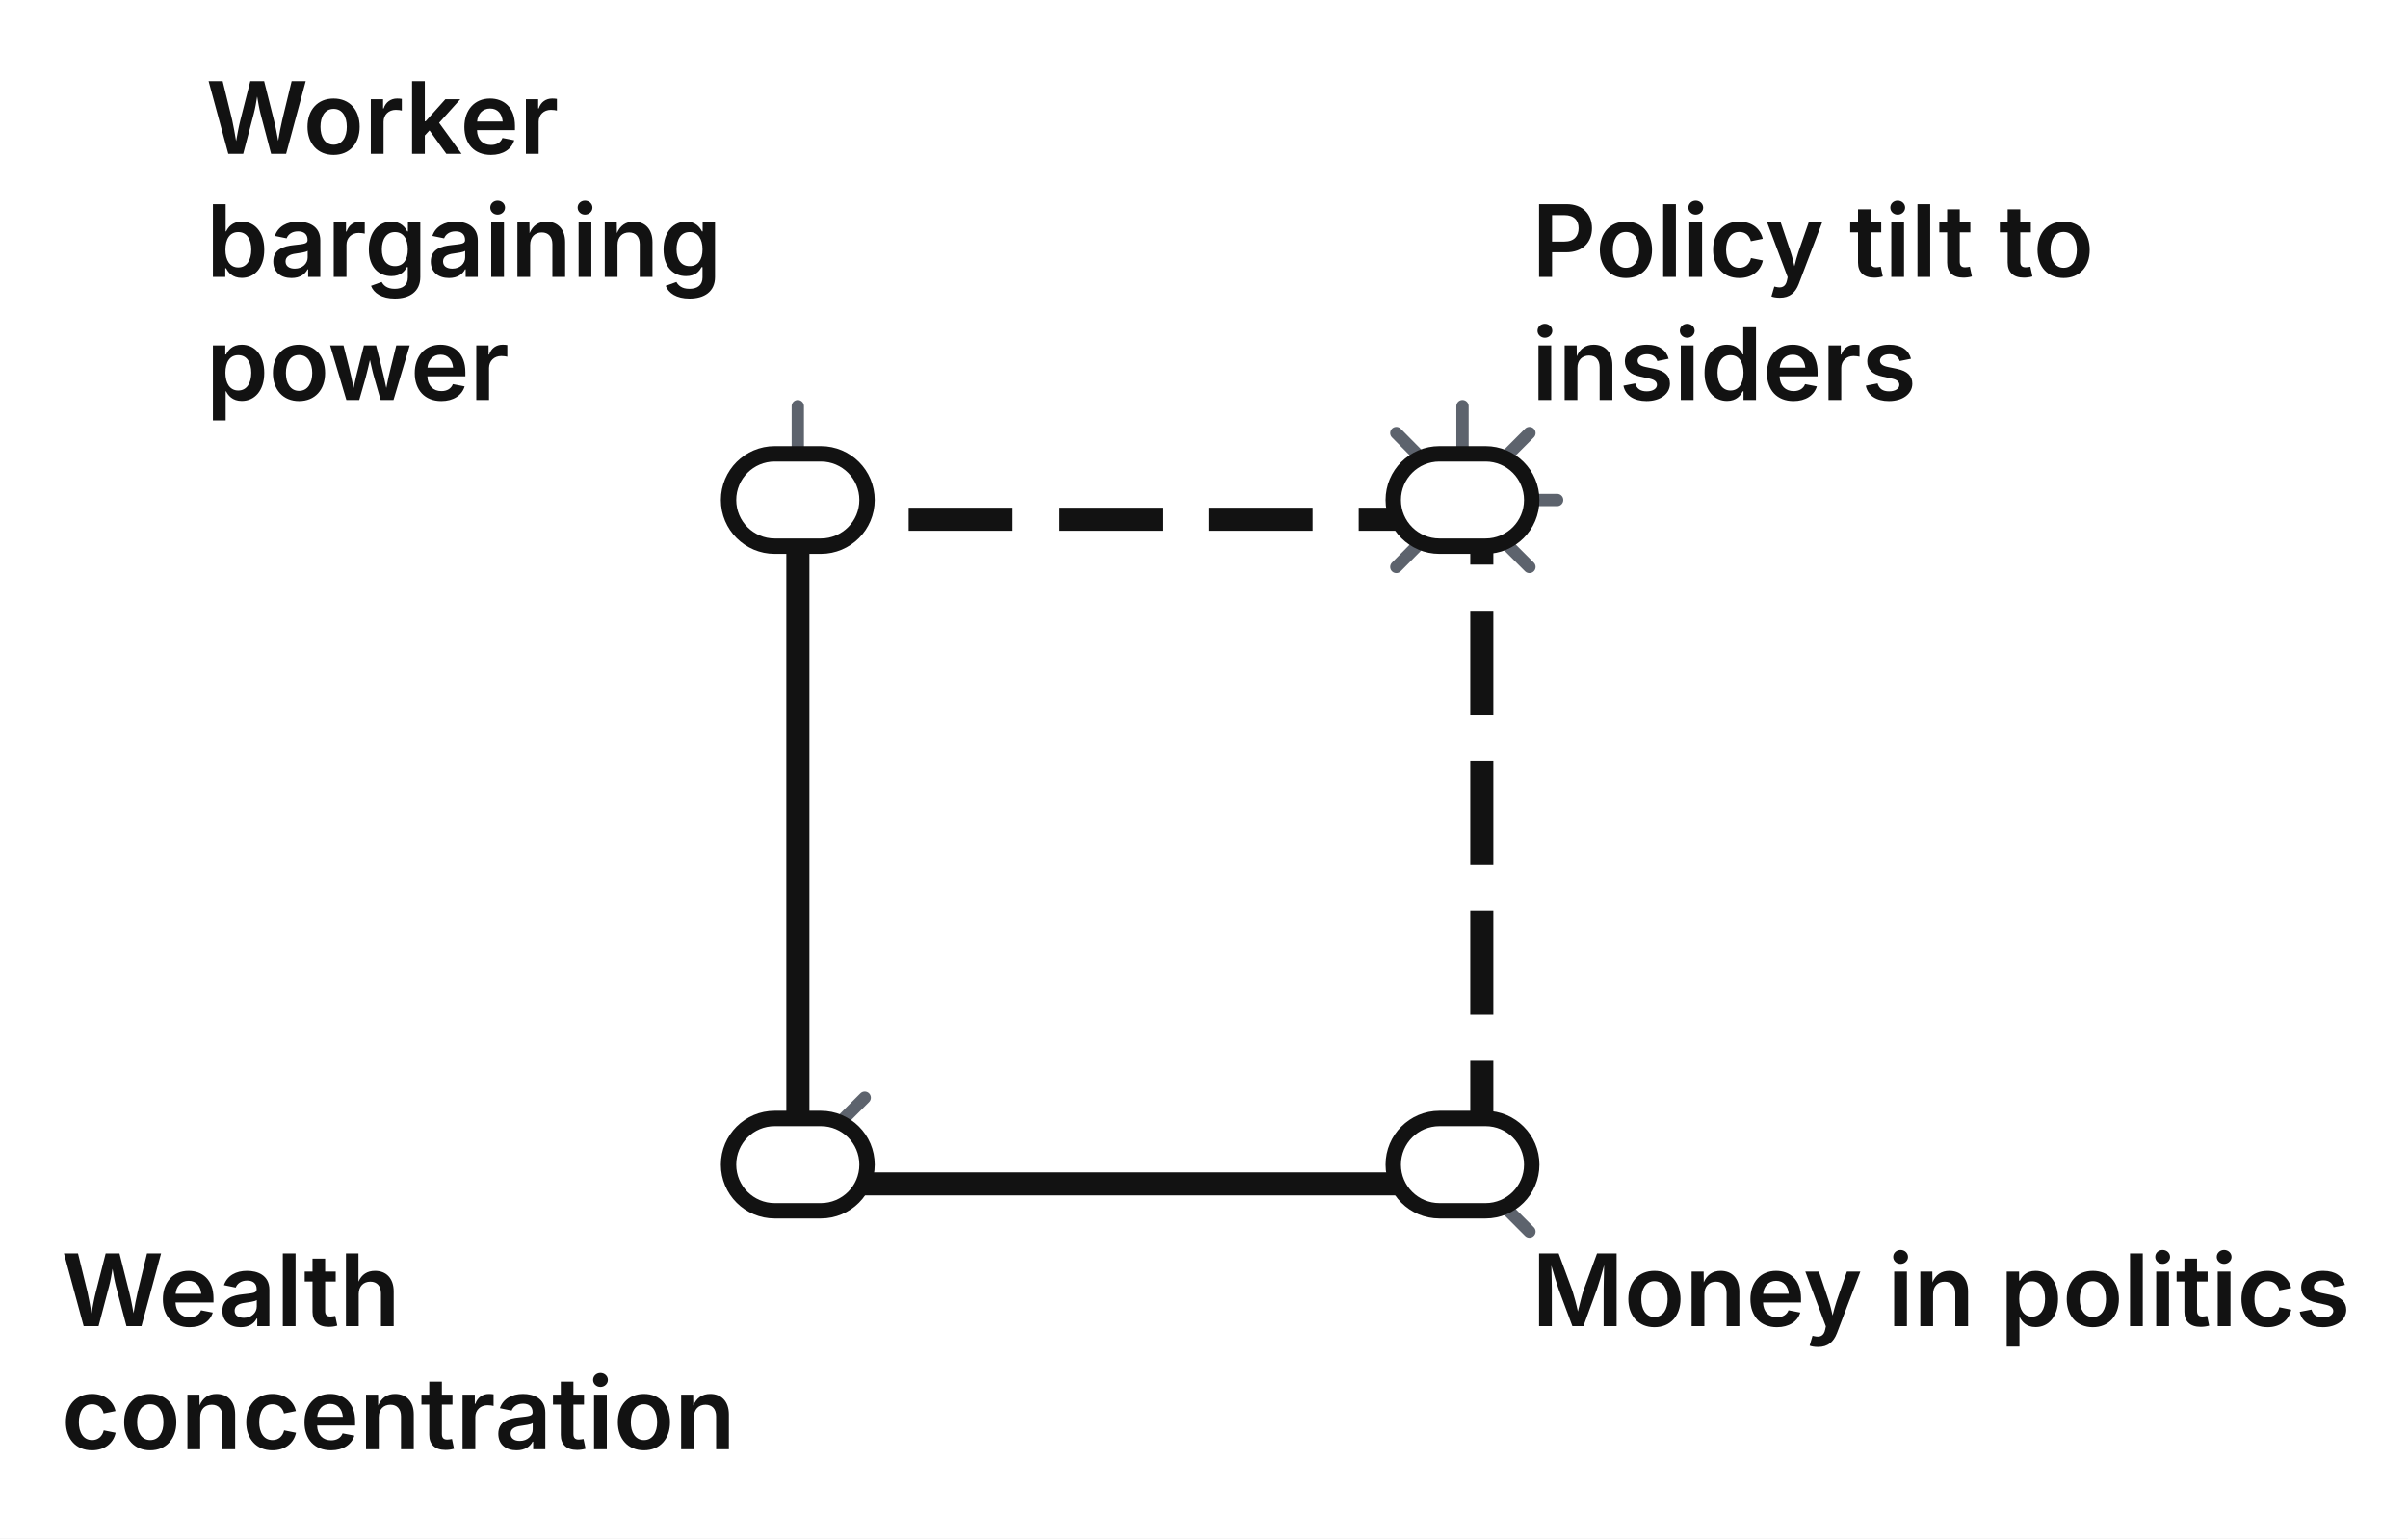
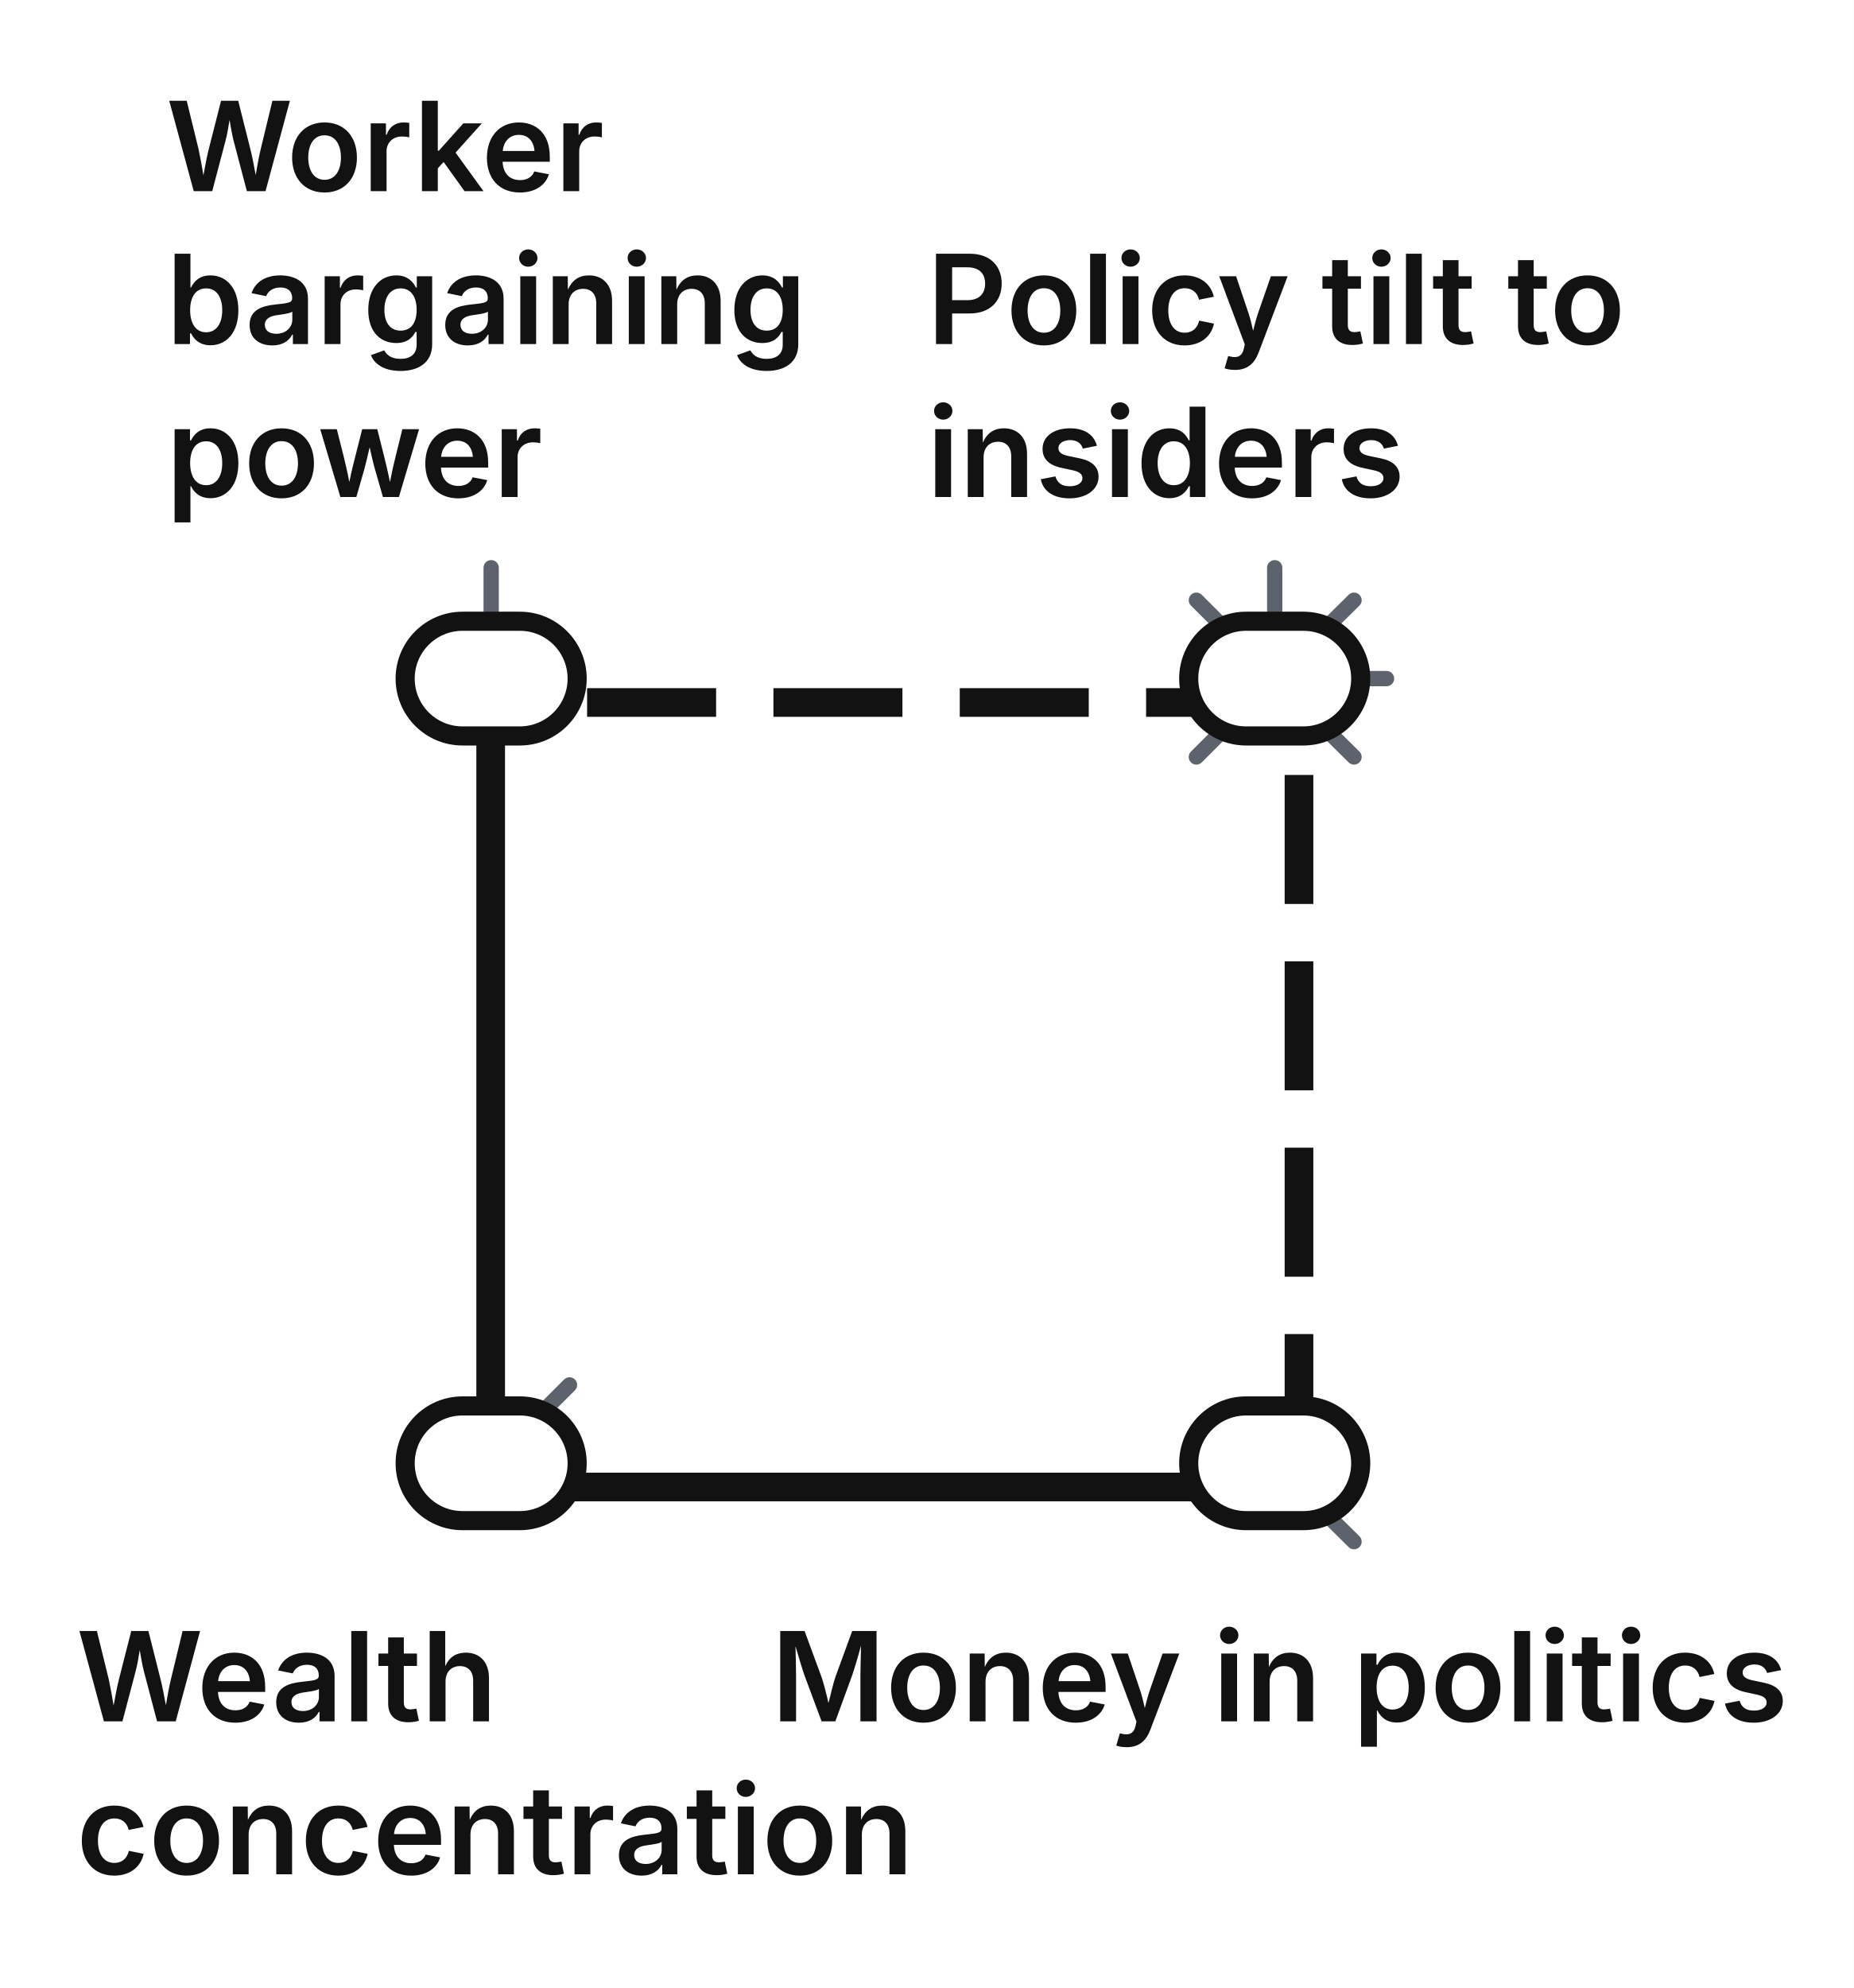
- <svg xmlns="http://www.w3.org/2000/svg" width="313" height="200" viewBox="0 0 313 200" role="img" aria-label="Loop R6 miniature: Weak bargaining power and concentrated wealth reinforce each other" data-view="c-mini" data-loop="R6" data-scale="0.4">
+ <svg xmlns="http://www.w3.org/2000/svg" width="194" height="208" viewBox="0 0 194 208" role="img" aria-label="Loop R6 miniature: Weak bargaining power and concentrated wealth reinforce each other" data-view="c-mini" data-loop="R6" data-scale="0.38">
  <style>.t{font-family:Inter, 'Helvetica Neue', Arial, sans-serif}.d{font-family:'Inter Tight', Inter, 'Helvetica Neue', Arial, sans-serif;font-weight:800;letter-spacing:-0.01em}.q{font-family:Lora, Georgia, serif;font-style:italic}.b{font-weight:700}.s{font-weight:600}</style>
-   <rect x="0" y="0" width="313" height="200" fill="#FFFFFF" />
-   <path d="M103.7 65.0 L103.7 52.8" stroke="#5D636D" stroke-width="1.6" stroke-linecap="round" fill="none" data-ghost="L32" data-at="A2" />
-   <path d="M103.7 151.4 L112.4 142.7" stroke="#5D636D" stroke-width="1.6" stroke-linecap="round" fill="none" data-ghost="L03" data-at="A1" />
-   <path d="M190.1 151.4 L198.8 160.1" stroke="#5D636D" stroke-width="1.6" stroke-linecap="round" fill="none" data-ghost="L04 L05" data-at="B1" />
-   <path d="M190.1 65.0 L181.5 73.7" stroke="#5D636D" stroke-width="1.6" stroke-linecap="round" fill="none" data-ghost="L03" data-at="E1" />
-   <path d="M190.1 65.0 L198.8 56.3" stroke="#5D636D" stroke-width="1.6" stroke-linecap="round" fill="none" data-ghost="L18 L19" data-at="E1" />
-   <path d="M190.1 65.0 L190.1 52.8" stroke="#5D636D" stroke-width="1.6" stroke-linecap="round" fill="none" data-ghost="L36 L36" data-at="E1" />
-   <path d="M190.1 65.0 L181.5 56.3" stroke="#5D636D" stroke-width="1.6" stroke-linecap="round" fill="none" data-ghost="L37" data-at="E1" />
-   <path d="M190.1 65.0 L202.4 65.0" stroke="#5D636D" stroke-width="1.6" stroke-linecap="round" fill="none" data-ghost="L16 L17" data-at="E1" />
-   <path d="M190.1 65.0 L198.8 73.7" stroke="#5D636D" stroke-width="1.6" stroke-linecap="round" fill="none" data-ghost="L49 L48" data-at="E1" />
+   <rect x="0" y="0" width="194" height="208" fill="#FFFFFF" />
+   <path d="M51.4 71.0 L51.4 59.4" stroke="#5D636D" stroke-width="1.6" stroke-linecap="round" fill="none" data-ghost="L32" data-at="A2" />
+   <path d="M51.4 153.1 L59.6 144.9" stroke="#5D636D" stroke-width="1.6" stroke-linecap="round" fill="none" data-ghost="L03" data-at="A1" />
+   <path d="M133.4 153.1 L141.7 161.3" stroke="#5D636D" stroke-width="1.6" stroke-linecap="round" fill="none" data-ghost="L04 L05" data-at="B1" />
+   <path d="M133.4 71.0 L125.2 79.2" stroke="#5D636D" stroke-width="1.6" stroke-linecap="round" fill="none" data-ghost="L03" data-at="E1" />
+   <path d="M133.4 71.0 L141.7 62.8" stroke="#5D636D" stroke-width="1.6" stroke-linecap="round" fill="none" data-ghost="L18 L19" data-at="E1" />
+   <path d="M133.4 71.0 L133.4 59.4" stroke="#5D636D" stroke-width="1.6" stroke-linecap="round" fill="none" data-ghost="L36 L36" data-at="E1" />
+   <path d="M133.4 71.0 L125.2 62.8" stroke="#5D636D" stroke-width="1.6" stroke-linecap="round" fill="none" data-ghost="L37" data-at="E1" />
+   <path d="M133.4 71.0 L145.1 71.0" stroke="#5D636D" stroke-width="1.6" stroke-linecap="round" fill="none" data-ghost="L16 L17" data-at="E1" />
+   <path d="M133.4 71.0 L141.7 79.2" stroke="#5D636D" stroke-width="1.6" stroke-linecap="round" fill="none" data-ghost="L49 L48" data-at="E1" />
  <g class="step" data-loop="R6" data-link="L30" data-from="A2" data-to="A1" data-sign="-" data-grade="well-supported" data-delay="L" data-type="causal">
-     <path d="M103.71 65.00 L103.71 151.40" fill="none" stroke="#121212" stroke-width="3.0" data-texture="solid" data-weight="3.0" />
+     <path d="M51.35 71.00 L51.35 153.08" fill="none" stroke="#121212" stroke-width="3.0" data-texture="solid" data-weight="3.0" />
  </g>
  <g class="step" data-loop="R6" data-link="L01" data-from="A1" data-to="B1" data-sign="+" data-grade="well-supported" data-delay="S" data-type="money">
-     <path d="M103.71 153.90 L190.11 153.90" fill="none" stroke="#121212" stroke-width="3.0" data-texture="solid" data-weight="3.0" />
+     <path d="M51.35 155.58 L133.44 155.58" fill="none" stroke="#121212" stroke-width="3.0" data-texture="solid" data-weight="3.0" />
  </g>
  <g class="step" data-loop="R6" data-link="L02" data-from="B1" data-to="E1" data-sign="+" data-grade="plausible" data-delay="M" data-type="money">
-     <path d="M192.61 151.40 L192.61 65.00" fill="none" stroke="#121212" stroke-width="3.0" stroke-dasharray="13.5 6" data-texture="9 4" data-weight="3.0" />
+     <path d="M135.94 153.08 L135.94 71.00" fill="none" stroke="#121212" stroke-width="3.0" stroke-dasharray="13.5 6" data-texture="9 4" data-weight="3.0" />
  </g>
  <g class="step" data-loop="R6" data-link="L31" data-from="E1" data-to="A2" data-sign="-" data-grade="plausible" data-delay="L" data-type="causal">
-     <path d="M190.11 67.50 L103.71 67.50" fill="none" stroke="#121212" stroke-width="3.0" stroke-dasharray="13.5 6" data-texture="9 4" data-weight="3.0" />
+     <path d="M133.44 73.50 L51.35 73.50" fill="none" stroke="#121212" stroke-width="3.0" stroke-dasharray="13.5 6" data-texture="9 4" data-weight="3.0" />
  </g>
  <g class="var" data-node="A2" data-label="Worker bargaining power" data-kind="capsule">
-     <rect x="94.7" y="59.0" width="18" height="12" rx="6" fill="#FFFFFF" stroke="#121212" stroke-width="2" />
+     <rect x="42.4" y="65.0" width="18" height="12" rx="6" fill="#FFFFFF" stroke="#121212" stroke-width="2" />
  </g>
  <g class="var" data-node="A1" data-label="Wealth concentration" data-kind="capsule">
-     <rect x="94.7" y="145.4" width="18" height="12" rx="6" fill="#FFFFFF" stroke="#121212" stroke-width="2" />
+     <rect x="42.4" y="147.1" width="18" height="12" rx="6" fill="#FFFFFF" stroke="#121212" stroke-width="2" />
  </g>
  <g class="var" data-node="B1" data-label="Money in politics" data-kind="capsule">
-     <rect x="181.1" y="145.4" width="18" height="12" rx="6" fill="#FFFFFF" stroke="#121212" stroke-width="2" />
+     <rect x="124.4" y="147.1" width="18" height="12" rx="6" fill="#FFFFFF" stroke="#121212" stroke-width="2" />
  </g>
  <g class="var" data-node="E1" data-label="Policy tilt to insiders" data-kind="capsule">
-     <rect x="181.1" y="59.0" width="18" height="12" rx="6" fill="#FFFFFF" stroke="#121212" stroke-width="2" />
+     <rect x="124.4" y="65.0" width="18" height="12" rx="6" fill="#FFFFFF" stroke="#121212" stroke-width="2" />
  </g>
-   <text x="26.8" y="20.0" class="t s" font-size="13" fill="#121212" data-name-for="A2">Worker</text>
-   <text x="26.8" y="36.0" class="t s" font-size="13" fill="#121212">bargaining</text>
-   <text x="26.8" y="52.0" class="t s" font-size="13" fill="#121212">power</text>
-   <text x="8.0" y="172.4" class="t s" font-size="13" fill="#121212" data-name-for="A1">Wealth</text>
-   <text x="8.0" y="188.4" class="t s" font-size="13" fill="#121212">concentration</text>
-   <text x="199.1" y="172.4" class="t s" font-size="13" fill="#121212" data-name-for="B1">Money in politics</text>
-   <text x="199.1" y="36.0" class="t s" font-size="13" fill="#121212" data-name-for="E1">Policy tilt to</text>
-   <text x="199.1" y="52.0" class="t s" font-size="13" fill="#121212">insiders</text>
+   <text x="17.4" y="20.0" class="t s" font-size="13" fill="#121212" data-name-for="A2">Worker</text>
+   <text x="17.4" y="36.0" class="t s" font-size="13" fill="#121212">bargaining</text>
+   <text x="17.4" y="52.0" class="t s" font-size="13" fill="#121212">power</text>
+   <text x="8.0" y="180.1" class="t s" font-size="13" fill="#121212" data-name-for="A1">Wealth</text>
+   <text x="8.0" y="196.1" class="t s" font-size="13" fill="#121212">concentration</text>
+   <text x="80.7" y="180.1" class="t s" font-size="13" fill="#121212" data-name-for="B1">Money in politics</text>
+   <text x="97.0" y="36.0" class="t s" font-size="13" fill="#121212" data-name-for="E1">Policy tilt to</text>
+   <text x="97.0" y="52.0" class="t s" font-size="13" fill="#121212">insiders</text>
</svg>
